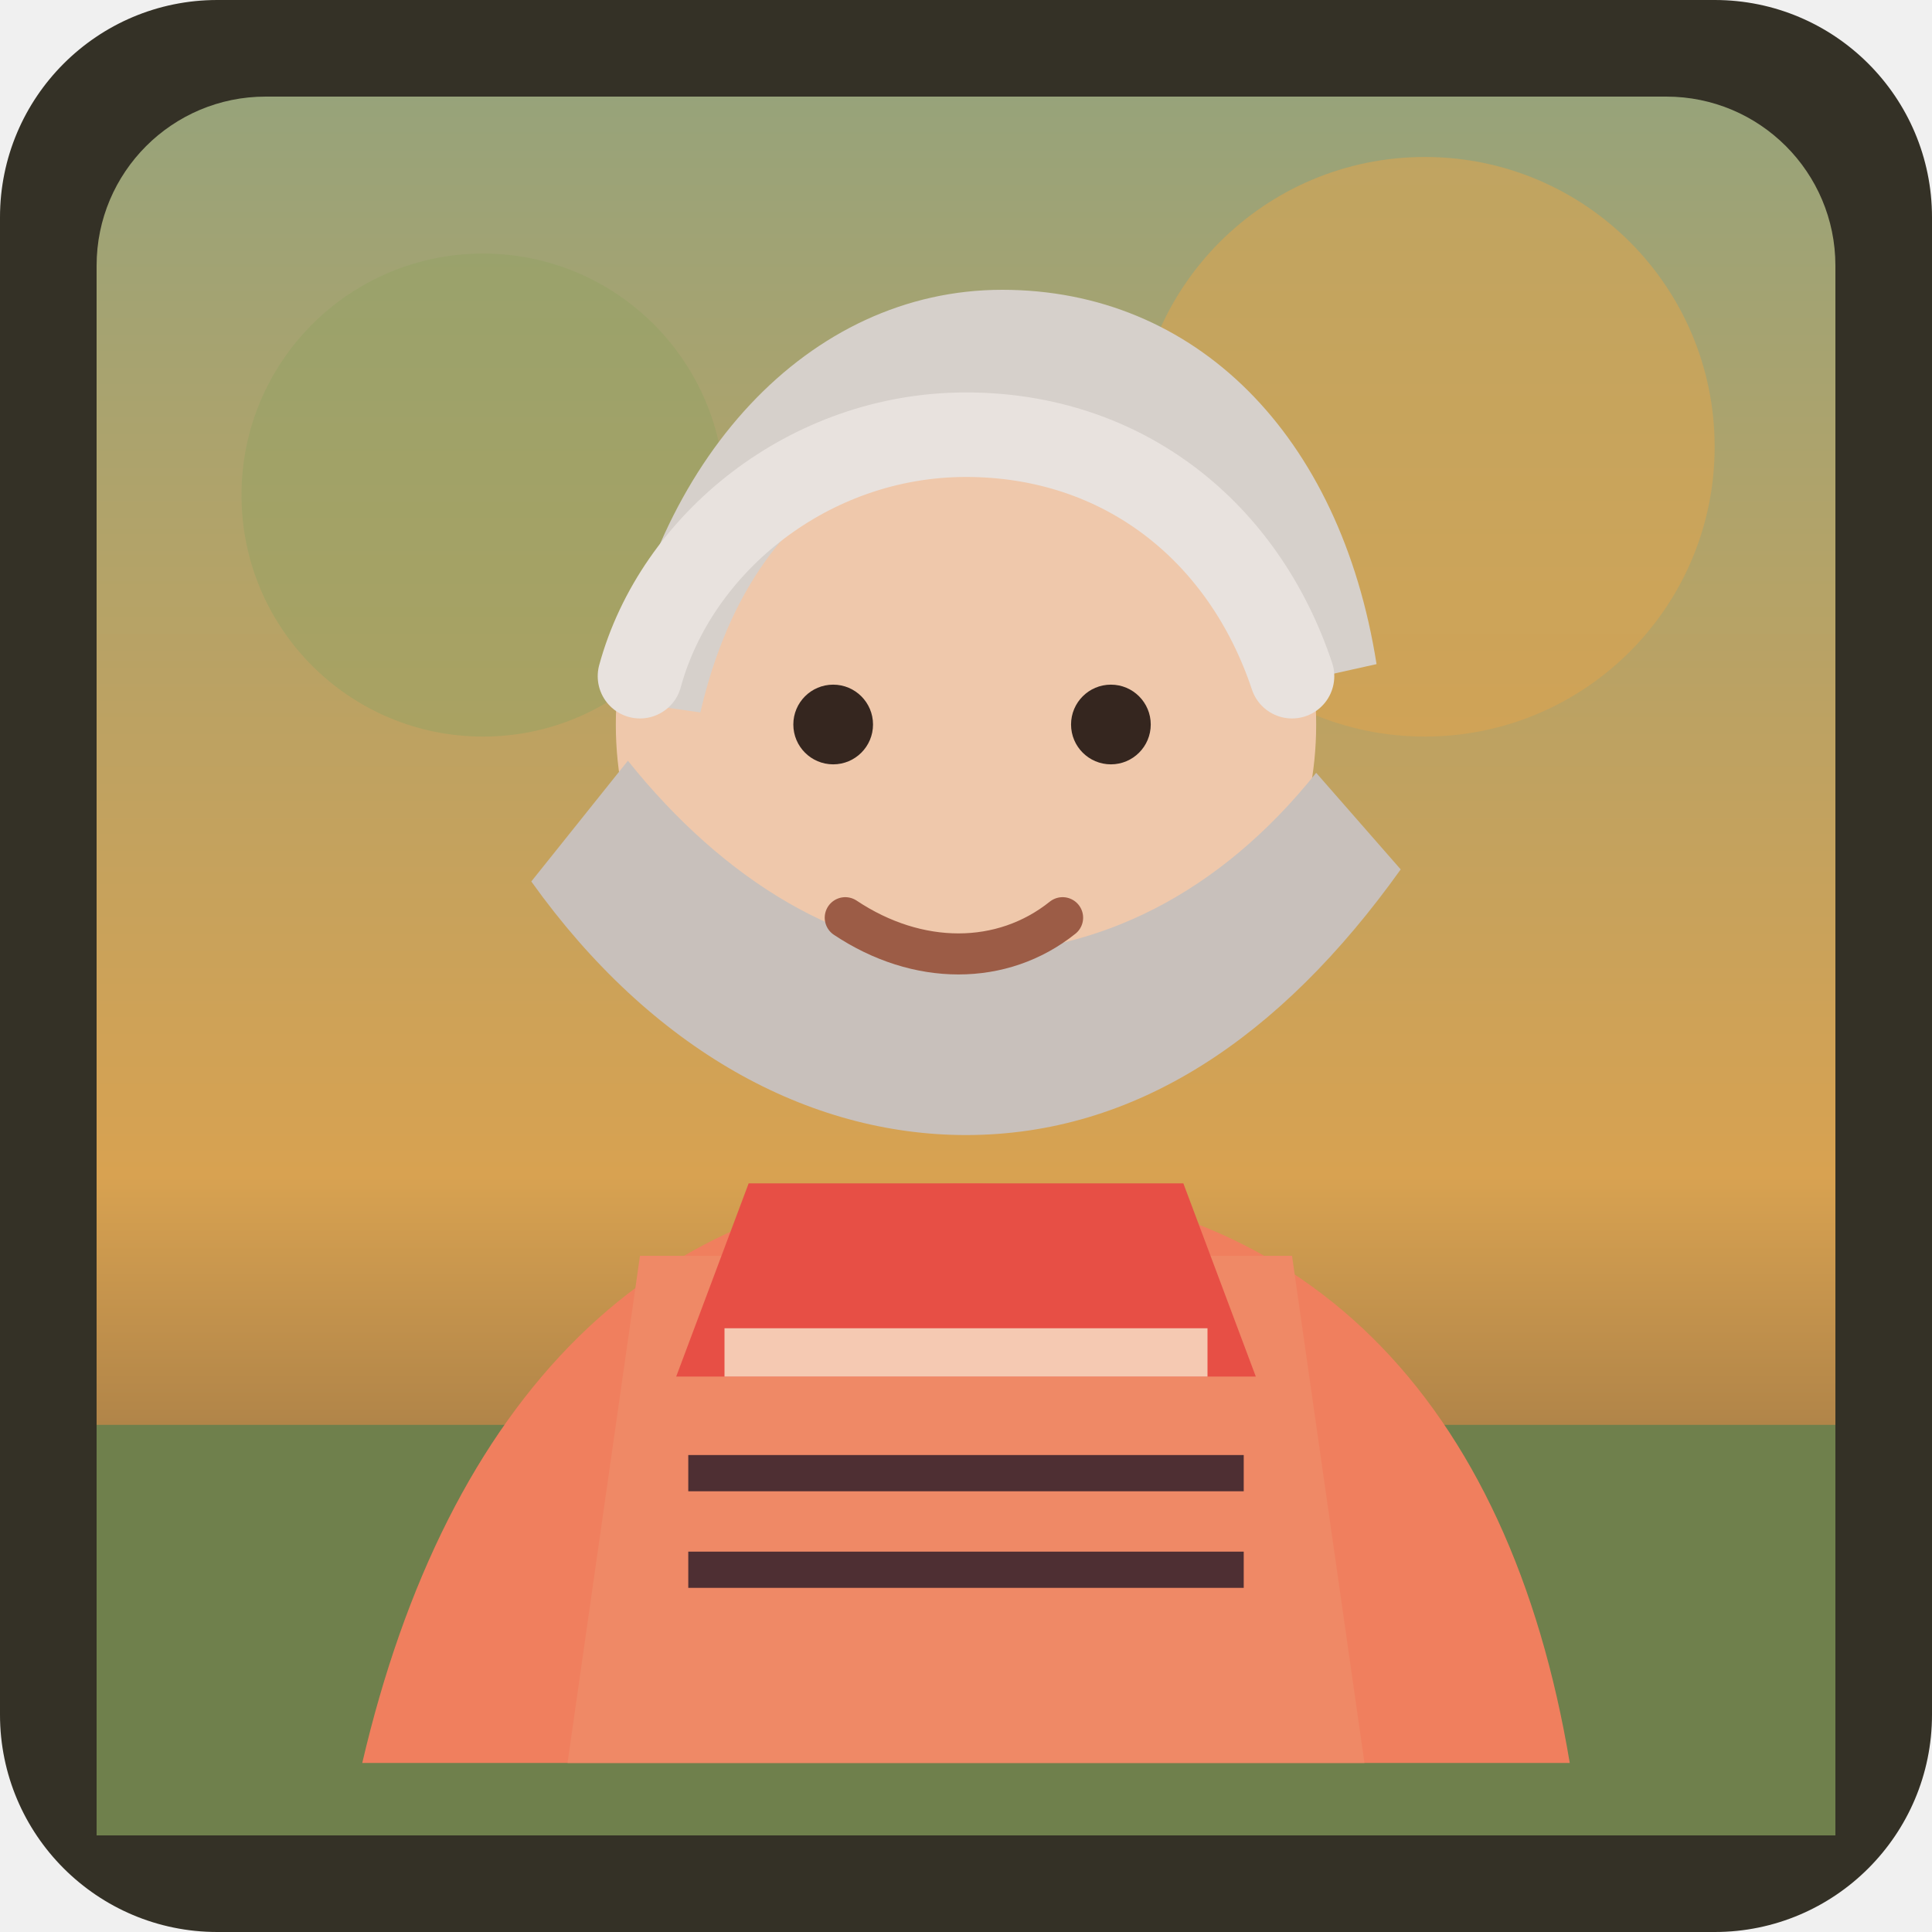
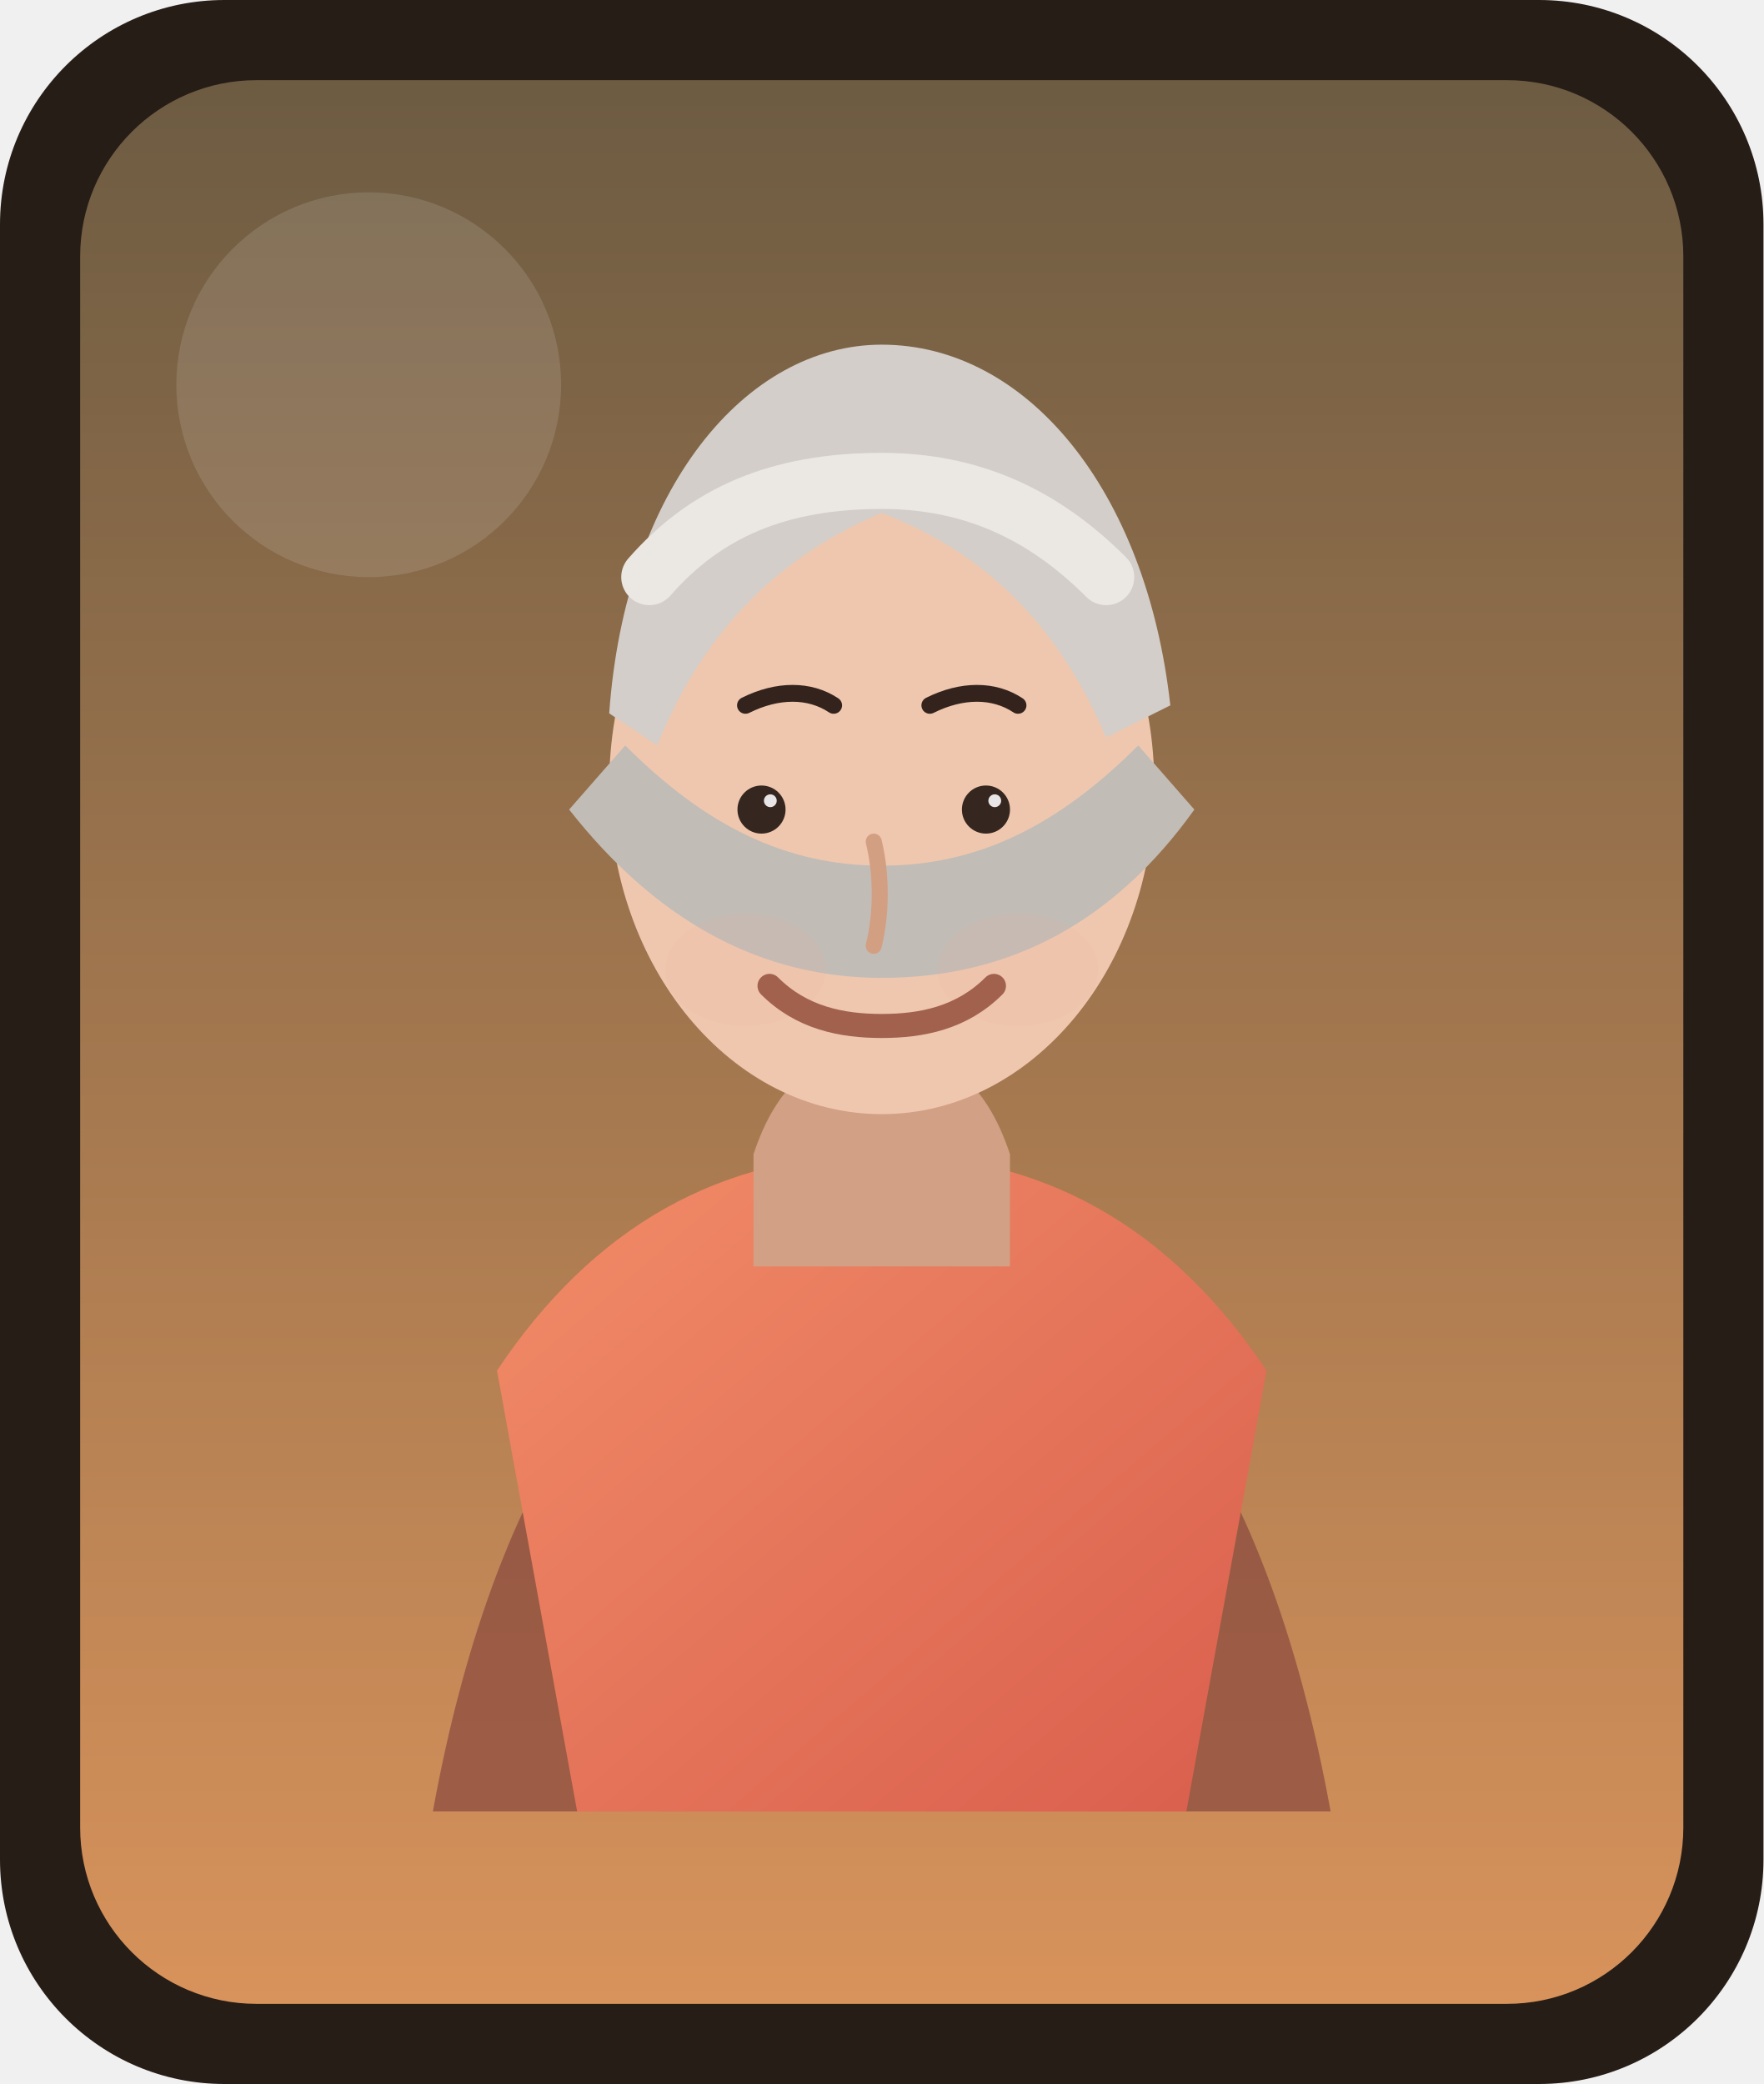
- <svg xmlns="http://www.w3.org/2000/svg" viewBox="0 0 160 160" role="img" aria-labelledby="title desc">
+ <svg xmlns="http://www.w3.org/2000/svg" viewBox="0 0 220 260" role="img" aria-labelledby="title desc">
  <defs>
-     <linearGradient id="sky" x1="0" y1="0" x2="0" y2="1">
-       <stop offset="0" stop-color="#97a37a" />
-       <stop offset="0.62" stop-color="#d8a251" />
-       <stop offset="1" stop-color="#70543a" />
+     <linearGradient id="bg" x1="0" y1="0" x2="0" y2="1">
+       <stop offset="0" stop-color="#6c5b42" />
+       <stop offset="1" stop-color="#d9935b" />
+     </linearGradient>
+     <linearGradient id="shirt" x1="0" y1="0" x2="1" y2="1">
+       <stop offset="0" stop-color="#f28d68" />
+       <stop offset="1" stop-color="#d95e4d" />
    </linearGradient>
  </defs>
-   <rect width="160" height="160" rx="18" fill="#343126" />
-   <rect x="8" y="8" width="144" height="144" rx="14" fill="url(#sky)" />
-   <circle cx="40" cy="41" r="20" fill="#91a262" opacity="0.46" />
-   <circle cx="118" cy="37" r="24" fill="#dfa44d" opacity="0.54" />
-   <rect x="8" y="118" width="144" height="34" fill="#6f804c" />
-   <path d="M30 146c7-30 24-48 50-48 28 0 45 18 50 48z" fill="#f07f5e" />
-   <path d="M53 104h54l6 42H47z" fill="#ef8966" />
-   <path d="M62 98h36l6 16H56z" fill="#e74f45" />
-   <circle cx="80" cy="60" r="29" fill="#efc8ab" />
-   <path d="M51 58c3-20 16-34 32-34 16 0 28 12 31 31l-9 2c-3-11-10-20-23-20-13 0-21 9-24 22z" fill="#d6d0cb" />
-   <path d="M52 63c8 10 18 16 28 16 11 0 21-5 29-15l7 8c-10 14-22 22-36 22-13 0-26-7-36-21z" fill="#c8c0bb" />
-   <path d="M53 56c3-11 14-20 27-20 13 0 23 8 27 20" fill="none" stroke="#e8e2de" stroke-width="7" stroke-linecap="round" />
-   <circle cx="69" cy="60" r="3.3" fill="#35261f" />
-   <circle cx="92" cy="60" r="3.3" fill="#35261f" />
-   <path d="M70 76c6 4 13 4 18 0" fill="none" stroke="#9c5c46" stroke-width="3.4" stroke-linecap="round" />
-   <path d="M60 112h40" stroke="#f5c9b2" stroke-width="4" />
-   <path d="M57 122h46" stroke="#4e2f33" stroke-width="3" />
-   <path d="M57 130h46" stroke="#4e2f33" stroke-width="3" />
+   <rect width="220" height="260" rx="28" fill="#261d17" />
+   <rect x="10" y="10" width="200" height="240" rx="22" fill="url(#bg)" />
+   <circle cx="46" cy="48" r="24" fill="#ffffff" opacity="0.12" />
+   <path d="M54 226c8-44 27-72 56-72 29 0 48 28 56 72z" fill="#8b4a3f" opacity="0.72" />
+   <path d="M62 171c12-18 28-27 48-27s36 9 48 27l-10 55H72z" fill="url(#shirt)" />
+   <path d="M94 144c3-9 8-13 16-13 8 0 13 4 16 13v14H94z" fill="#d1a085" />
+   <ellipse cx="110" cy="98" rx="34" ry="41" fill="#efc7ae" />
+   <path d="M76 89c2-28 17-46 34-46 18 0 33 18 36 45l-8 4c-6-14-15-23-28-28-12 5-22 14-28 29z" fill="#d3cec9" />
+   <path d="M78 93c10 10 20 15 32 15 12 0 22-5 32-15l7 8c-10 14-23 21-39 21-15 0-28-7-39-21z" fill="#c2bcb6" />
+   <path d="M81 72c7-8 16-12 29-12 11 0 20 4 28 12" fill="none" stroke="#ebe7e2" stroke-width="7" stroke-linecap="round" />
+   <ellipse cx="93" cy="121" rx="10" ry="7" fill="#efaa95" opacity="0.12" />
+   <ellipse cx="127" cy="121" rx="10" ry="7" fill="#efaa95" opacity="0.12" />
+   <path d="M93 88c4-2 8-2 11 0M116 88c4-2 8-2 11 0" fill="none" stroke="#34231d" stroke-width="2.1" stroke-linecap="round" />
+   <circle cx="95" cy="101" r="3" fill="#35261f" />
+   <circle cx="123" cy="101" r="3" fill="#35261f" />
+   <circle cx="96.1" cy="99.9" r="0.8" fill="#ffffff" opacity="0.88" />
+   <circle cx="124.1" cy="99.9" r="0.8" fill="#ffffff" opacity="0.88" />
+   <path d="M109 105c1 4 1 9 0 13" fill="none" stroke="#d39f82" stroke-width="2" stroke-linecap="round" />
+   <path d="M96 123c4 4 9 5 14 5s10-1 14-5" fill="none" stroke="#a1614d" stroke-width="3" stroke-linecap="round" />
</svg>
